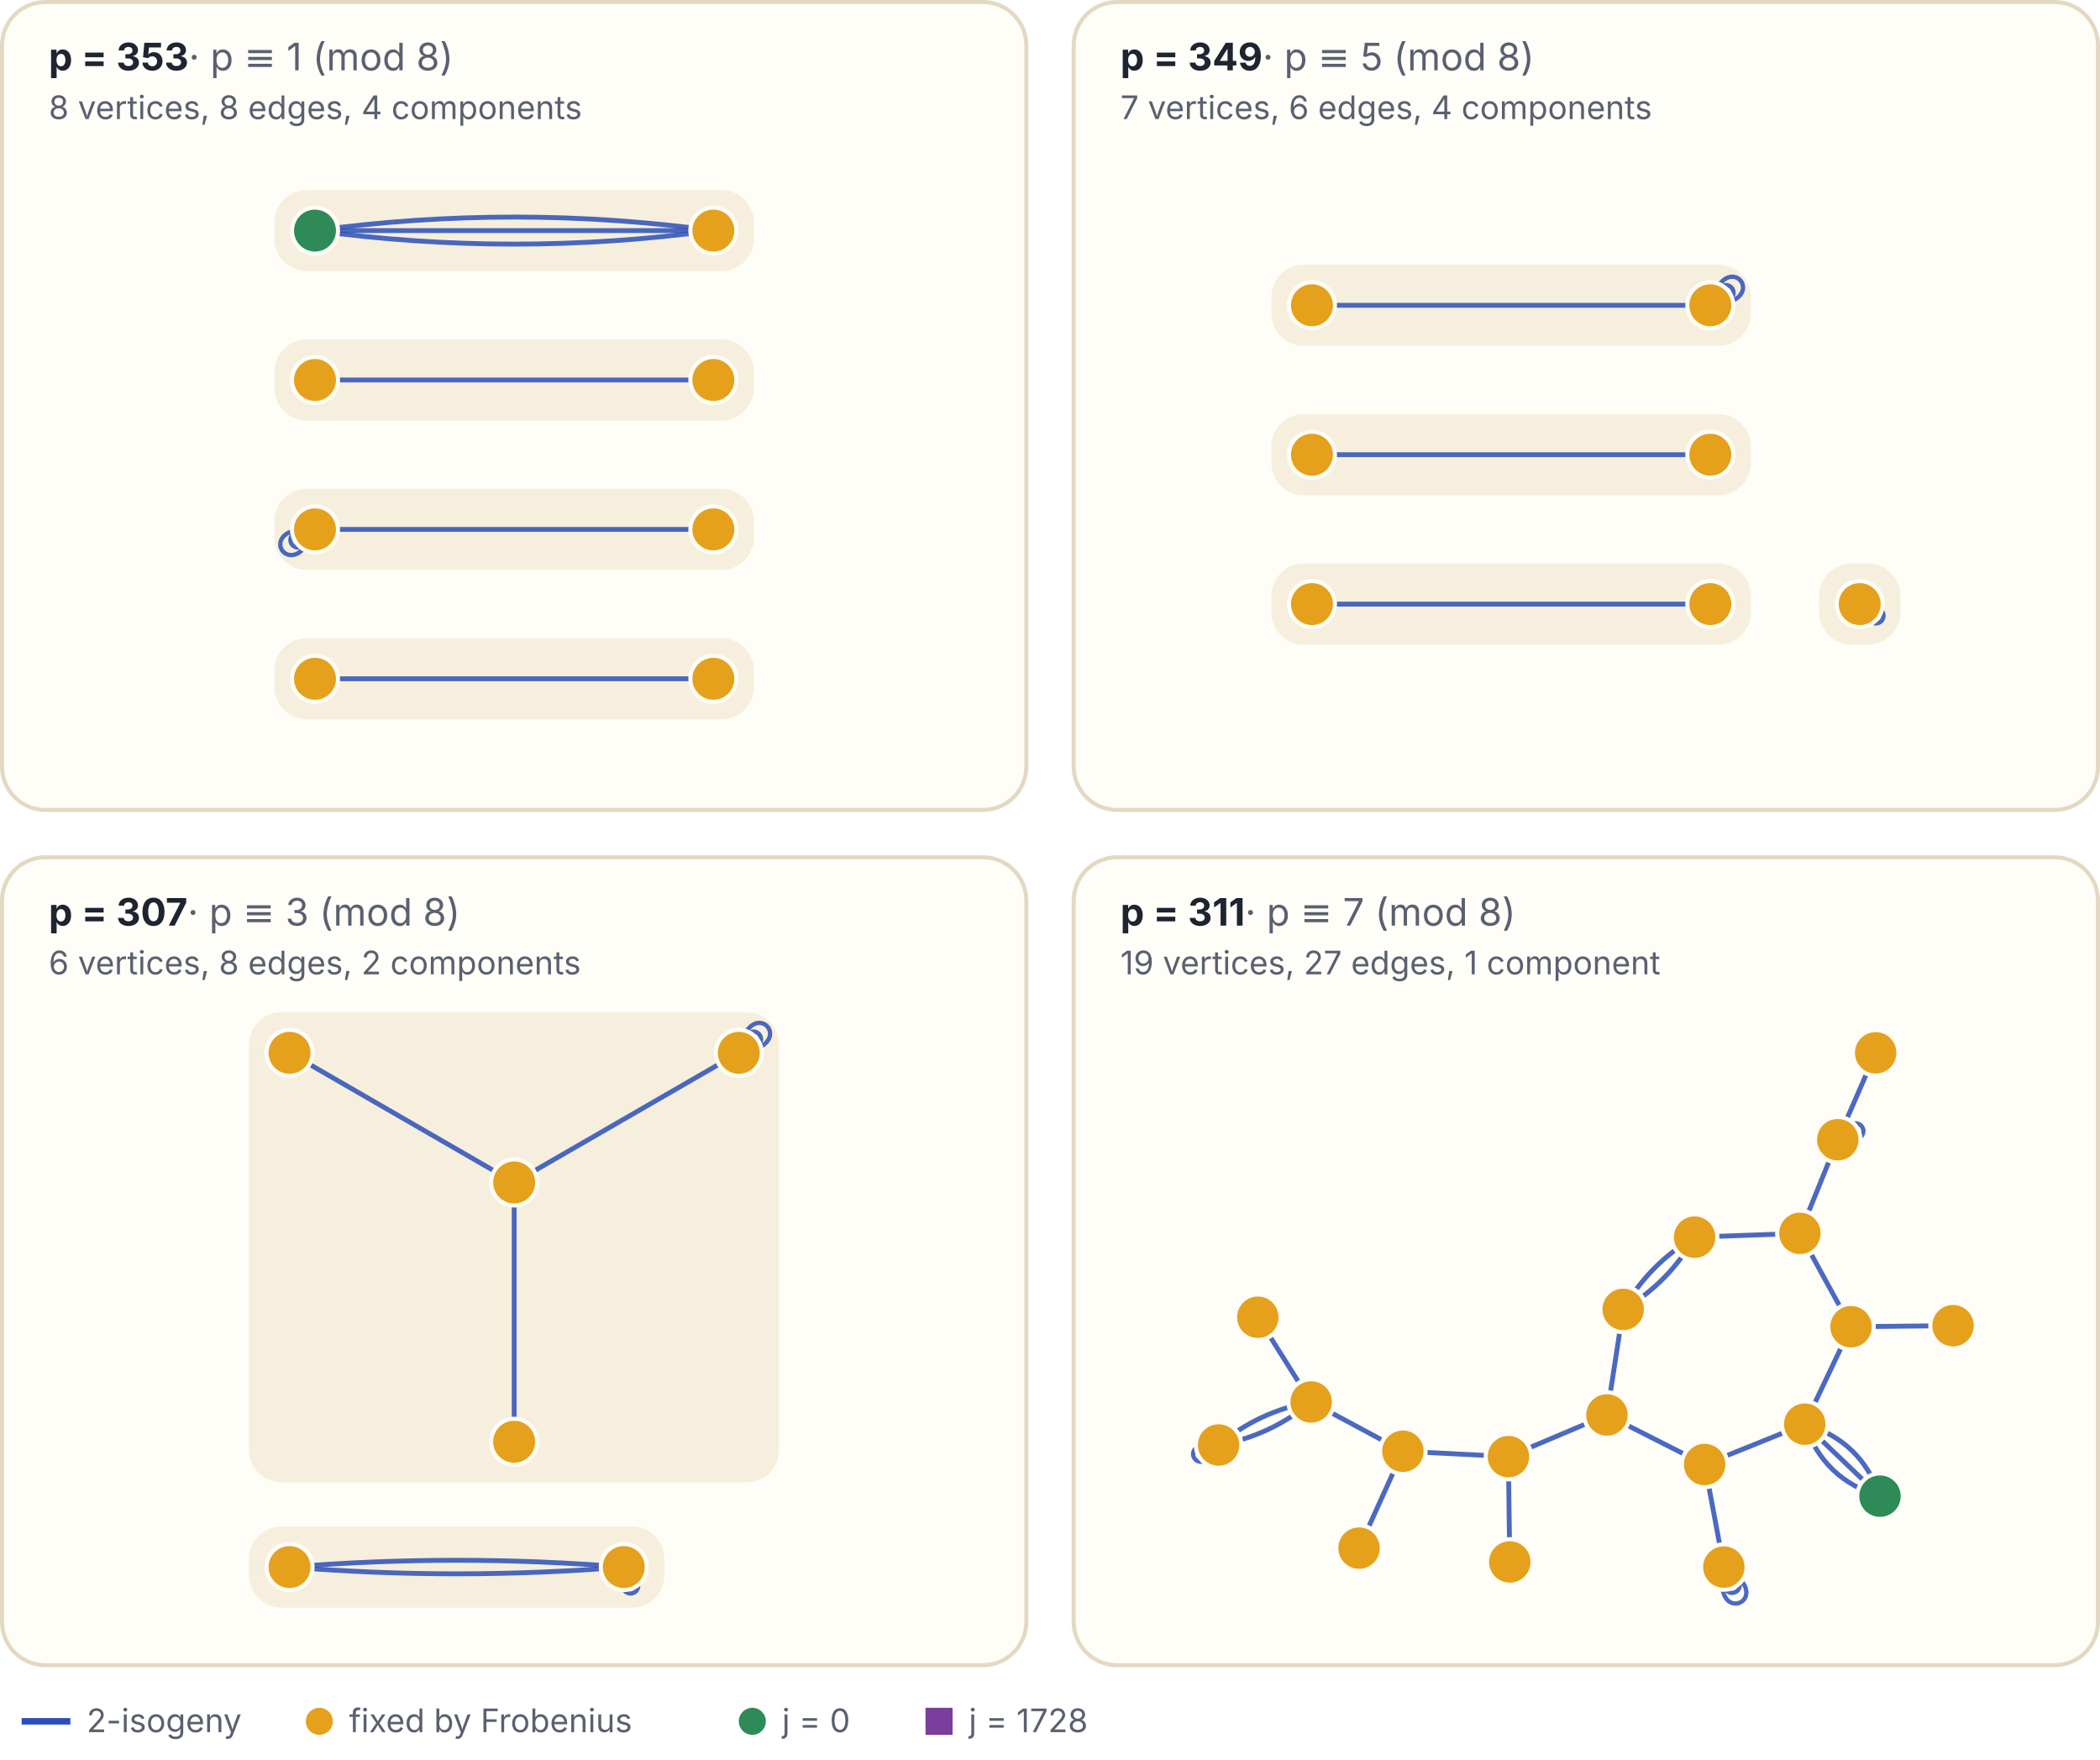
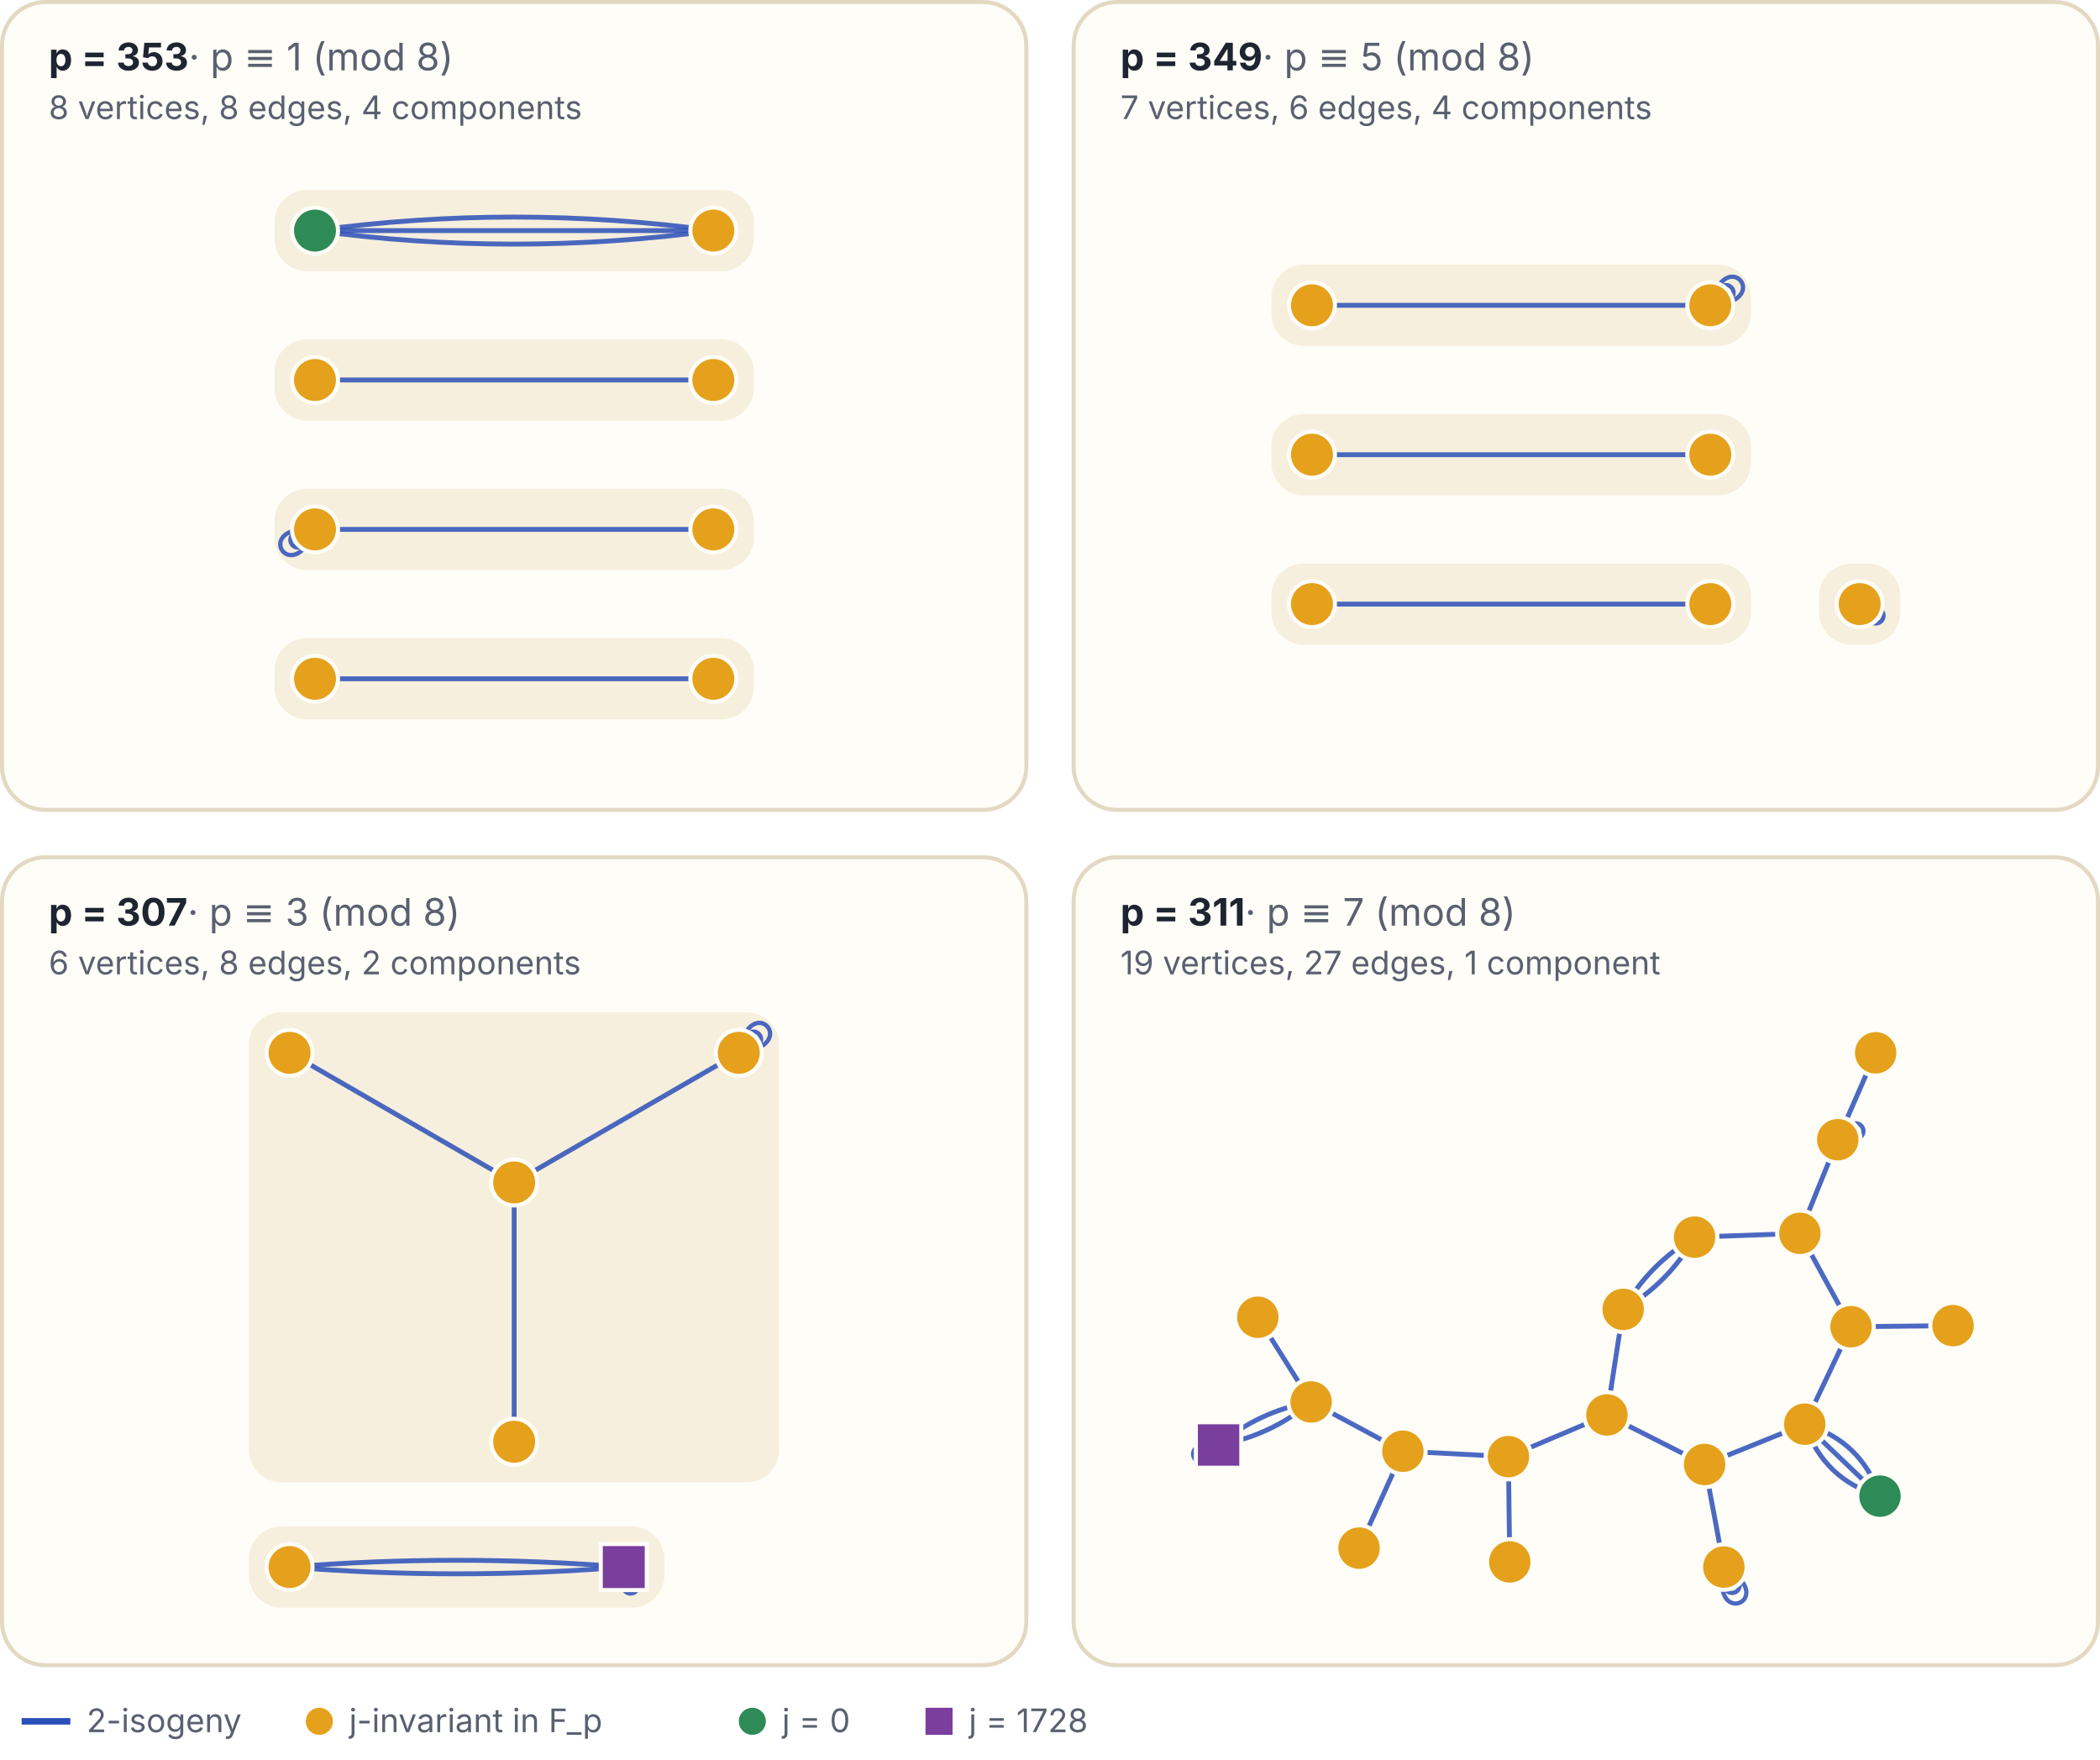
<svg xmlns="http://www.w3.org/2000/svg" viewBox="0 0 776 650" width="776" font-family="Inter, system-ui, -apple-system, Segoe UI, sans-serif" role="img">
  <g transform="translate(0,0)">
    <rect x="0.75" y="0.75" width="378.5" height="298.5" rx="16" fill="#FFFDF7" stroke="#E3D9C3" stroke-width="1.5" />
    <text x="18" y="26" font-size="14" font-weight="700" fill="#1E2430">p = 353<tspan font-weight="400" fill="#5A6070">  ·  p ≡ 1 (mod 8)</tspan>
    </text>
    <text x="18" y="44" font-size="12" fill="#5A6070">8 vertices, 8 edges, 4 components</text>
    <rect x="101.4" y="70.2" width="177.2" height="30.0" rx="12" fill="#F6EFDD" stroke="none" />
    <rect x="101.4" y="125.4" width="177.2" height="30.0" rx="12" fill="#F6EFDD" stroke="none" />
    <rect x="101.4" y="180.6" width="177.2" height="30.0" rx="12" fill="#F6EFDD" stroke="none" />
    <rect x="101.4" y="235.8" width="177.2" height="30.0" rx="12" fill="#F6EFDD" stroke="none" />
    <path d="M116.4,85.2Q190.0,75.2 263.6,85.2" fill="none" stroke="#2B4FB8" stroke-width="1.8" opacity="0.85" />
    <path d="M116.4,85.2Q190.0,85.2 263.6,85.2" fill="none" stroke="#2B4FB8" stroke-width="1.8" opacity="0.85" />
    <path d="M116.4,85.2Q190.0,95.2 263.6,85.2" fill="none" stroke="#2B4FB8" stroke-width="1.8" opacity="0.85" />
    <path d="M116.4,140.4Q190.0,140.4 263.6,140.4" fill="none" stroke="#2B4FB8" stroke-width="1.8" opacity="0.85" />
    <path d="M116.4,195.6C99.5,194.1 110.2,211.4 116.4,195.6" fill="none" stroke="#2B4FB8" stroke-width="1.6" opacity="0.85" />
    <path d="M116.4,195.6C92.5,193.5 107.7,218.0 116.4,195.6" fill="none" stroke="#2B4FB8" stroke-width="1.6" opacity="0.85" />
    <path d="M116.4,195.6Q190.0,195.6 263.6,195.6" fill="none" stroke="#2B4FB8" stroke-width="1.8" opacity="0.85" />
    <path d="M116.4,250.8Q190.0,250.8 263.6,250.8" fill="none" stroke="#2B4FB8" stroke-width="1.8" opacity="0.85" />
    <circle cx="116.4" cy="85.2" r="8.5" fill="#2E8B57" stroke="#FFFDF7" stroke-width="1.5" />
    <circle cx="116.4" cy="140.4" r="8.5" fill="#E5A11C" stroke="#FFFDF7" stroke-width="1.5" />
    <circle cx="116.4" cy="195.6" r="8.5" fill="#E5A11C" stroke="#FFFDF7" stroke-width="1.5" />
    <circle cx="263.6" cy="140.4" r="8.5" fill="#E5A11C" stroke="#FFFDF7" stroke-width="1.5" />
    <circle cx="116.4" cy="250.8" r="8.5" fill="#E5A11C" stroke="#FFFDF7" stroke-width="1.5" />
    <circle cx="263.6" cy="195.6" r="8.5" fill="#E5A11C" stroke="#FFFDF7" stroke-width="1.5" />
    <circle cx="263.6" cy="250.8" r="8.5" fill="#E5A11C" stroke="#FFFDF7" stroke-width="1.5" />
    <circle cx="263.6" cy="85.2" r="8.5" fill="#E5A11C" stroke="#FFFDF7" stroke-width="1.5" />
  </g>
  <g transform="translate(396,0)">
    <rect x="0.75" y="0.75" width="378.5" height="298.5" rx="16" fill="#FFFDF7" stroke="#E3D9C3" stroke-width="1.5" />
    <text x="18" y="26" font-size="14" font-weight="700" fill="#1E2430">p = 349<tspan font-weight="400" fill="#5A6070">  ·  p ≡ 5 (mod 8)</tspan>
    </text>
    <text x="18" y="44" font-size="12" fill="#5A6070">7 vertices, 6 edges, 4 components</text>
    <rect x="73.8" y="97.8" width="177.2" height="30.0" rx="12" fill="#F6EFDD" stroke="none" />
    <rect x="73.8" y="153.0" width="177.2" height="30.0" rx="12" fill="#F6EFDD" stroke="none" />
    <rect x="73.8" y="208.2" width="177.2" height="30.0" rx="12" fill="#F6EFDD" stroke="none" />
    <rect x="276.2" y="208.2" width="30.0" height="30.0" rx="12" fill="#F6EFDD" stroke="none" />
    <path d="M88.8,112.8Q162.4,112.8 236.0,112.8" fill="none" stroke="#2B4FB8" stroke-width="1.8" opacity="0.85" />
    <path d="M88.8,168.0Q162.4,168.0 236.0,168.0" fill="none" stroke="#2B4FB8" stroke-width="1.8" opacity="0.85" />
    <path d="M88.8,223.2Q162.4,223.2 236.0,223.2" fill="none" stroke="#2B4FB8" stroke-width="1.8" opacity="0.85" />
    <path d="M236.0,112.8C253.0,112.2 240.2,96.3 236.0,112.8" fill="none" stroke="#2B4FB8" stroke-width="1.6" opacity="0.85" />
    <path d="M236.0,112.8C260.0,111.9 241.9,89.5 236.0,112.8" fill="none" stroke="#2B4FB8" stroke-width="1.6" opacity="0.85" />
    <path d="M291.2,223.2C296.2,239.4 308.2,222.9 291.2,223.2" fill="none" stroke="#2B4FB8" stroke-width="1.6" opacity="0.85" />
    <circle cx="88.8" cy="112.8" r="8.5" fill="#E5A11C" stroke="#FFFDF7" stroke-width="1.5" />
    <circle cx="88.8" cy="168.0" r="8.5" fill="#E5A11C" stroke="#FFFDF7" stroke-width="1.5" />
    <circle cx="88.8" cy="223.2" r="8.5" fill="#E5A11C" stroke="#FFFDF7" stroke-width="1.5" />
    <circle cx="236.0" cy="112.8" r="8.5" fill="#E5A11C" stroke="#FFFDF7" stroke-width="1.5" />
    <circle cx="236.0" cy="168.0" r="8.5" fill="#E5A11C" stroke="#FFFDF7" stroke-width="1.5" />
    <circle cx="236.0" cy="223.2" r="8.5" fill="#E5A11C" stroke="#FFFDF7" stroke-width="1.5" />
    <circle cx="291.2" cy="223.2" r="8.5" fill="#E5A11C" stroke="#FFFDF7" stroke-width="1.5" />
  </g>
  <g transform="translate(0,316)">
    <rect x="0.75" y="0.75" width="378.5" height="298.5" rx="16" fill="#FFFDF7" stroke="#E3D9C3" stroke-width="1.5" />
    <text x="18" y="26" font-size="14" font-weight="700" fill="#1E2430">p = 307<tspan font-weight="400" fill="#5A6070">  ·  p ≡ 3 (mod 8)</tspan>
    </text>
    <text x="18" y="44" font-size="12" fill="#5A6070">6 vertices, 8 edges, 2 components</text>
    <rect x="92.0" y="58.0" width="195.9" height="173.7" rx="12" fill="#F6EFDD" stroke="none" />
    <rect x="92.0" y="248.0" width="153.5" height="30.0" rx="12" fill="#F6EFDD" stroke="none" />
    <path d="M273.0,73.0C289.9,71.2 276.0,56.3 273.0,73.0" fill="none" stroke="#2B4FB8" stroke-width="1.6" opacity="0.85" />
    <path d="M273.0,73.0C296.8,70.5 277.2,49.4 273.0,73.0" fill="none" stroke="#2B4FB8" stroke-width="1.6" opacity="0.85" />
    <path d="M273.0,73.0Q231.5,96.9 190.0,120.9" fill="none" stroke="#2B4FB8" stroke-width="1.8" opacity="0.85" />
    <path d="M190.0,216.7Q190.0,168.8 190.0,120.9" fill="none" stroke="#2B4FB8" stroke-width="1.8" opacity="0.85" />
    <path d="M107.0,73.0Q148.5,96.9 190.0,120.9" fill="none" stroke="#2B4FB8" stroke-width="1.8" opacity="0.85" />
    <path d="M107.0,263.0Q168.8,258.0 230.5,263.0" fill="none" stroke="#2B4FB8" stroke-width="1.8" opacity="0.85" />
    <path d="M107.0,263.0Q168.8,268.0 230.5,263.0" fill="none" stroke="#2B4FB8" stroke-width="1.8" opacity="0.85" />
    <path d="M230.5,263.0C225.5,279.2 244.7,272.4 230.5,263.0" fill="none" stroke="#2B4FB8" stroke-width="1.6" opacity="0.85" />
    <circle cx="273.0" cy="73.0" r="8.5" fill="#E5A11C" stroke="#FFFDF7" stroke-width="1.5" />
    <circle cx="190.0" cy="216.7" r="8.5" fill="#E5A11C" stroke="#FFFDF7" stroke-width="1.5" />
    <circle cx="107.0" cy="73.0" r="8.5" fill="#E5A11C" stroke="#FFFDF7" stroke-width="1.5" />
    <circle cx="107.0" cy="263.0" r="8.5" fill="#E5A11C" stroke="#FFFDF7" stroke-width="1.5" />
-     <circle cx="230.5" cy="263.0" r="8.5" fill="#E5A11C" stroke="#FFFDF7" stroke-width="1.5" />
+     <rect x="222.0" y="254.5" width="17.0" height="17.0" fill="#7A3E9D" stroke="#FFFDF7" stroke-width="1.5" />
    <circle cx="190.0" cy="120.9" r="8.5" fill="#E5A11C" stroke="#FFFDF7" stroke-width="1.5" />
  </g>
  <g transform="translate(396,316)">
    <rect x="0.75" y="0.75" width="378.5" height="298.5" rx="16" fill="#FFFDF7" stroke="#E3D9C3" stroke-width="1.5" />
    <text x="18" y="26" font-size="14" font-weight="700" fill="#1E2430">p = 311<tspan font-weight="400" fill="#5A6070">  ·  p ≡ 7 (mod 8)</tspan>
    </text>
    <text x="18" y="44" font-size="12" fill="#5A6070">19 vertices, 27 edges, 1 component</text>
    <path d="M298.7,236.8Q277.9,230.7 270.9,210.2" fill="none" stroke="#2B4FB8" stroke-width="1.8" opacity="0.85" />
    <path d="M298.7,236.8Q284.8,223.5 270.9,210.2" fill="none" stroke="#2B4FB8" stroke-width="1.8" opacity="0.85" />
    <path d="M298.7,236.8Q291.7,216.3 270.9,210.2" fill="none" stroke="#2B4FB8" stroke-width="1.8" opacity="0.85" />
    <path d="M122.4,220.2Q114.3,238.1 106.2,256.0" fill="none" stroke="#2B4FB8" stroke-width="1.8" opacity="0.85" />
    <path d="M122.4,220.2Q105.5,211.1 88.5,202.0" fill="none" stroke="#2B4FB8" stroke-width="1.8" opacity="0.85" />
    <path d="M122.4,220.2Q141.9,221.2 161.4,222.2" fill="none" stroke="#2B4FB8" stroke-width="1.8" opacity="0.85" />
    <path d="M297.1,73.0Q290.1,89.1 283.1,105.1" fill="none" stroke="#2B4FB8" stroke-width="1.8" opacity="0.85" />
    <path d="M241.0,263.0C237.3,279.6 255.9,271.2 241.0,263.0" fill="none" stroke="#2B4FB8" stroke-width="1.6" opacity="0.85" />
    <path d="M241.0,263.0C235.8,286.4 262.1,274.6 241.0,263.0" fill="none" stroke="#2B4FB8" stroke-width="1.6" opacity="0.85" />
    <path d="M241.0,263.0Q237.5,244.0 233.9,225.1" fill="none" stroke="#2B4FB8" stroke-width="1.8" opacity="0.85" />
    <path d="M233.9,225.1Q252.4,217.7 270.9,210.2" fill="none" stroke="#2B4FB8" stroke-width="1.8" opacity="0.85" />
    <path d="M233.9,225.1Q215.8,215.9 197.8,206.8" fill="none" stroke="#2B4FB8" stroke-width="1.8" opacity="0.85" />
    <path d="M269.1,139.7Q276.1,122.4 283.1,105.1" fill="none" stroke="#2B4FB8" stroke-width="1.8" opacity="0.85" />
    <path d="M269.1,139.7Q249.7,140.4 230.2,141.1" fill="none" stroke="#2B4FB8" stroke-width="1.8" opacity="0.85" />
    <path d="M269.1,139.7Q278.5,157.0 288.0,174.2" fill="none" stroke="#2B4FB8" stroke-width="1.8" opacity="0.85" />
    <path d="M325.7,173.8Q306.8,174.0 288.0,174.2" fill="none" stroke="#2B4FB8" stroke-width="1.8" opacity="0.85" />
    <path d="M88.5,202.0Q73.5,214.5 54.3,217.9" fill="none" stroke="#2B4FB8" stroke-width="1.8" opacity="0.85" />
    <path d="M88.5,202.0Q69.3,205.4 54.3,217.9" fill="none" stroke="#2B4FB8" stroke-width="1.8" opacity="0.85" />
    <path d="M88.5,202.0Q78.7,186.4 68.8,170.7" fill="none" stroke="#2B4FB8" stroke-width="1.8" opacity="0.85" />
    <path d="M161.4,222.2Q161.6,241.6 161.9,261.1" fill="none" stroke="#2B4FB8" stroke-width="1.8" opacity="0.85" />
    <path d="M161.4,222.2Q179.6,214.5 197.8,206.8" fill="none" stroke="#2B4FB8" stroke-width="1.8" opacity="0.85" />
    <path d="M54.3,217.9C37.6,214.9 46.7,233.2 54.3,217.9" fill="none" stroke="#2B4FB8" stroke-width="1.6" opacity="0.85" />
    <path d="M270.9,210.2Q279.4,192.2 288.0,174.2" fill="none" stroke="#2B4FB8" stroke-width="1.8" opacity="0.85" />
    <path d="M283.1,105.1C299.8,108.4 290.9,90.0 283.1,105.1" fill="none" stroke="#2B4FB8" stroke-width="1.6" opacity="0.85" />
    <path d="M230.2,141.1Q220.6,158.0 203.8,167.8" fill="none" stroke="#2B4FB8" stroke-width="1.8" opacity="0.85" />
    <path d="M230.2,141.1Q213.5,150.9 203.8,167.8" fill="none" stroke="#2B4FB8" stroke-width="1.8" opacity="0.85" />
    <path d="M197.8,206.8Q200.8,187.3 203.8,167.8" fill="none" stroke="#2B4FB8" stroke-width="1.8" opacity="0.85" />
    <circle cx="298.7" cy="236.8" r="8.4" fill="#2E8B57" stroke="#FFFDF7" stroke-width="1.5" />
    <circle cx="122.4" cy="220.2" r="8.4" fill="#E5A11C" stroke="#FFFDF7" stroke-width="1.5" />
    <circle cx="297.1" cy="73.0" r="8.4" fill="#E5A11C" stroke="#FFFDF7" stroke-width="1.5" />
    <circle cx="241.0" cy="263.0" r="8.4" fill="#E5A11C" stroke="#FFFDF7" stroke-width="1.5" />
    <circle cx="106.2" cy="256.0" r="8.4" fill="#E5A11C" stroke="#FFFDF7" stroke-width="1.5" />
    <circle cx="233.9" cy="225.1" r="8.4" fill="#E5A11C" stroke="#FFFDF7" stroke-width="1.5" />
    <circle cx="269.1" cy="139.7" r="8.4" fill="#E5A11C" stroke="#FFFDF7" stroke-width="1.5" />
    <circle cx="325.7" cy="173.8" r="8.4" fill="#E5A11C" stroke="#FFFDF7" stroke-width="1.5" />
    <circle cx="88.5" cy="202.0" r="8.4" fill="#E5A11C" stroke="#FFFDF7" stroke-width="1.5" />
    <circle cx="161.4" cy="222.2" r="8.4" fill="#E5A11C" stroke="#FFFDF7" stroke-width="1.5" />
    <circle cx="161.9" cy="261.1" r="8.4" fill="#E5A11C" stroke="#FFFDF7" stroke-width="1.5" />
-     <circle cx="54.3" cy="217.9" r="8.4" fill="#E5A11C" stroke="#FFFDF7" stroke-width="1.5" />
+     <rect x="45.9" y="209.5" width="16.8" height="16.8" fill="#7A3E9D" stroke="#FFFDF7" stroke-width="1.5" />
    <circle cx="270.9" cy="210.2" r="8.4" fill="#E5A11C" stroke="#FFFDF7" stroke-width="1.5" />
    <circle cx="283.1" cy="105.1" r="8.4" fill="#E5A11C" stroke="#FFFDF7" stroke-width="1.5" />
    <circle cx="68.8" cy="170.7" r="8.4" fill="#E5A11C" stroke="#FFFDF7" stroke-width="1.5" />
    <circle cx="230.2" cy="141.1" r="8.4" fill="#E5A11C" stroke="#FFFDF7" stroke-width="1.5" />
    <circle cx="288.0" cy="174.2" r="8.4" fill="#E5A11C" stroke="#FFFDF7" stroke-width="1.5" />
    <circle cx="197.8" cy="206.8" r="8.4" fill="#E5A11C" stroke="#FFFDF7" stroke-width="1.5" />
    <circle cx="203.8" cy="167.8" r="8.4" fill="#E5A11C" stroke="#FFFDF7" stroke-width="1.5" />
  </g>
  <g transform="translate(0,636)">
    <line x1="8" y1="0" x2="26" y2="0" stroke="#2B4FB8" stroke-width="2.4" />
    <text x="32" y="4" font-size="12" fill="#5A6070">2-isogeny</text>
    <circle cx="118" cy="0" r="5" fill="#E5A11C" />
-     <text x="129" y="4" font-size="12" fill="#5A6070">fixed by Frobenius</text>
+     <text x="129" y="4" font-size="12" fill="#5A6070">j-invariant in F_p</text>
    <circle cx="278" cy="0" r="5" fill="#2E8B57" />
    <text x="289" y="4" font-size="12" fill="#5A6070">j = 0</text>
    <rect x="342" y="-5" width="10" height="10" fill="#7A3E9D" />
    <text x="358" y="4" font-size="12" fill="#5A6070">j = 1728</text>
  </g>
</svg>
